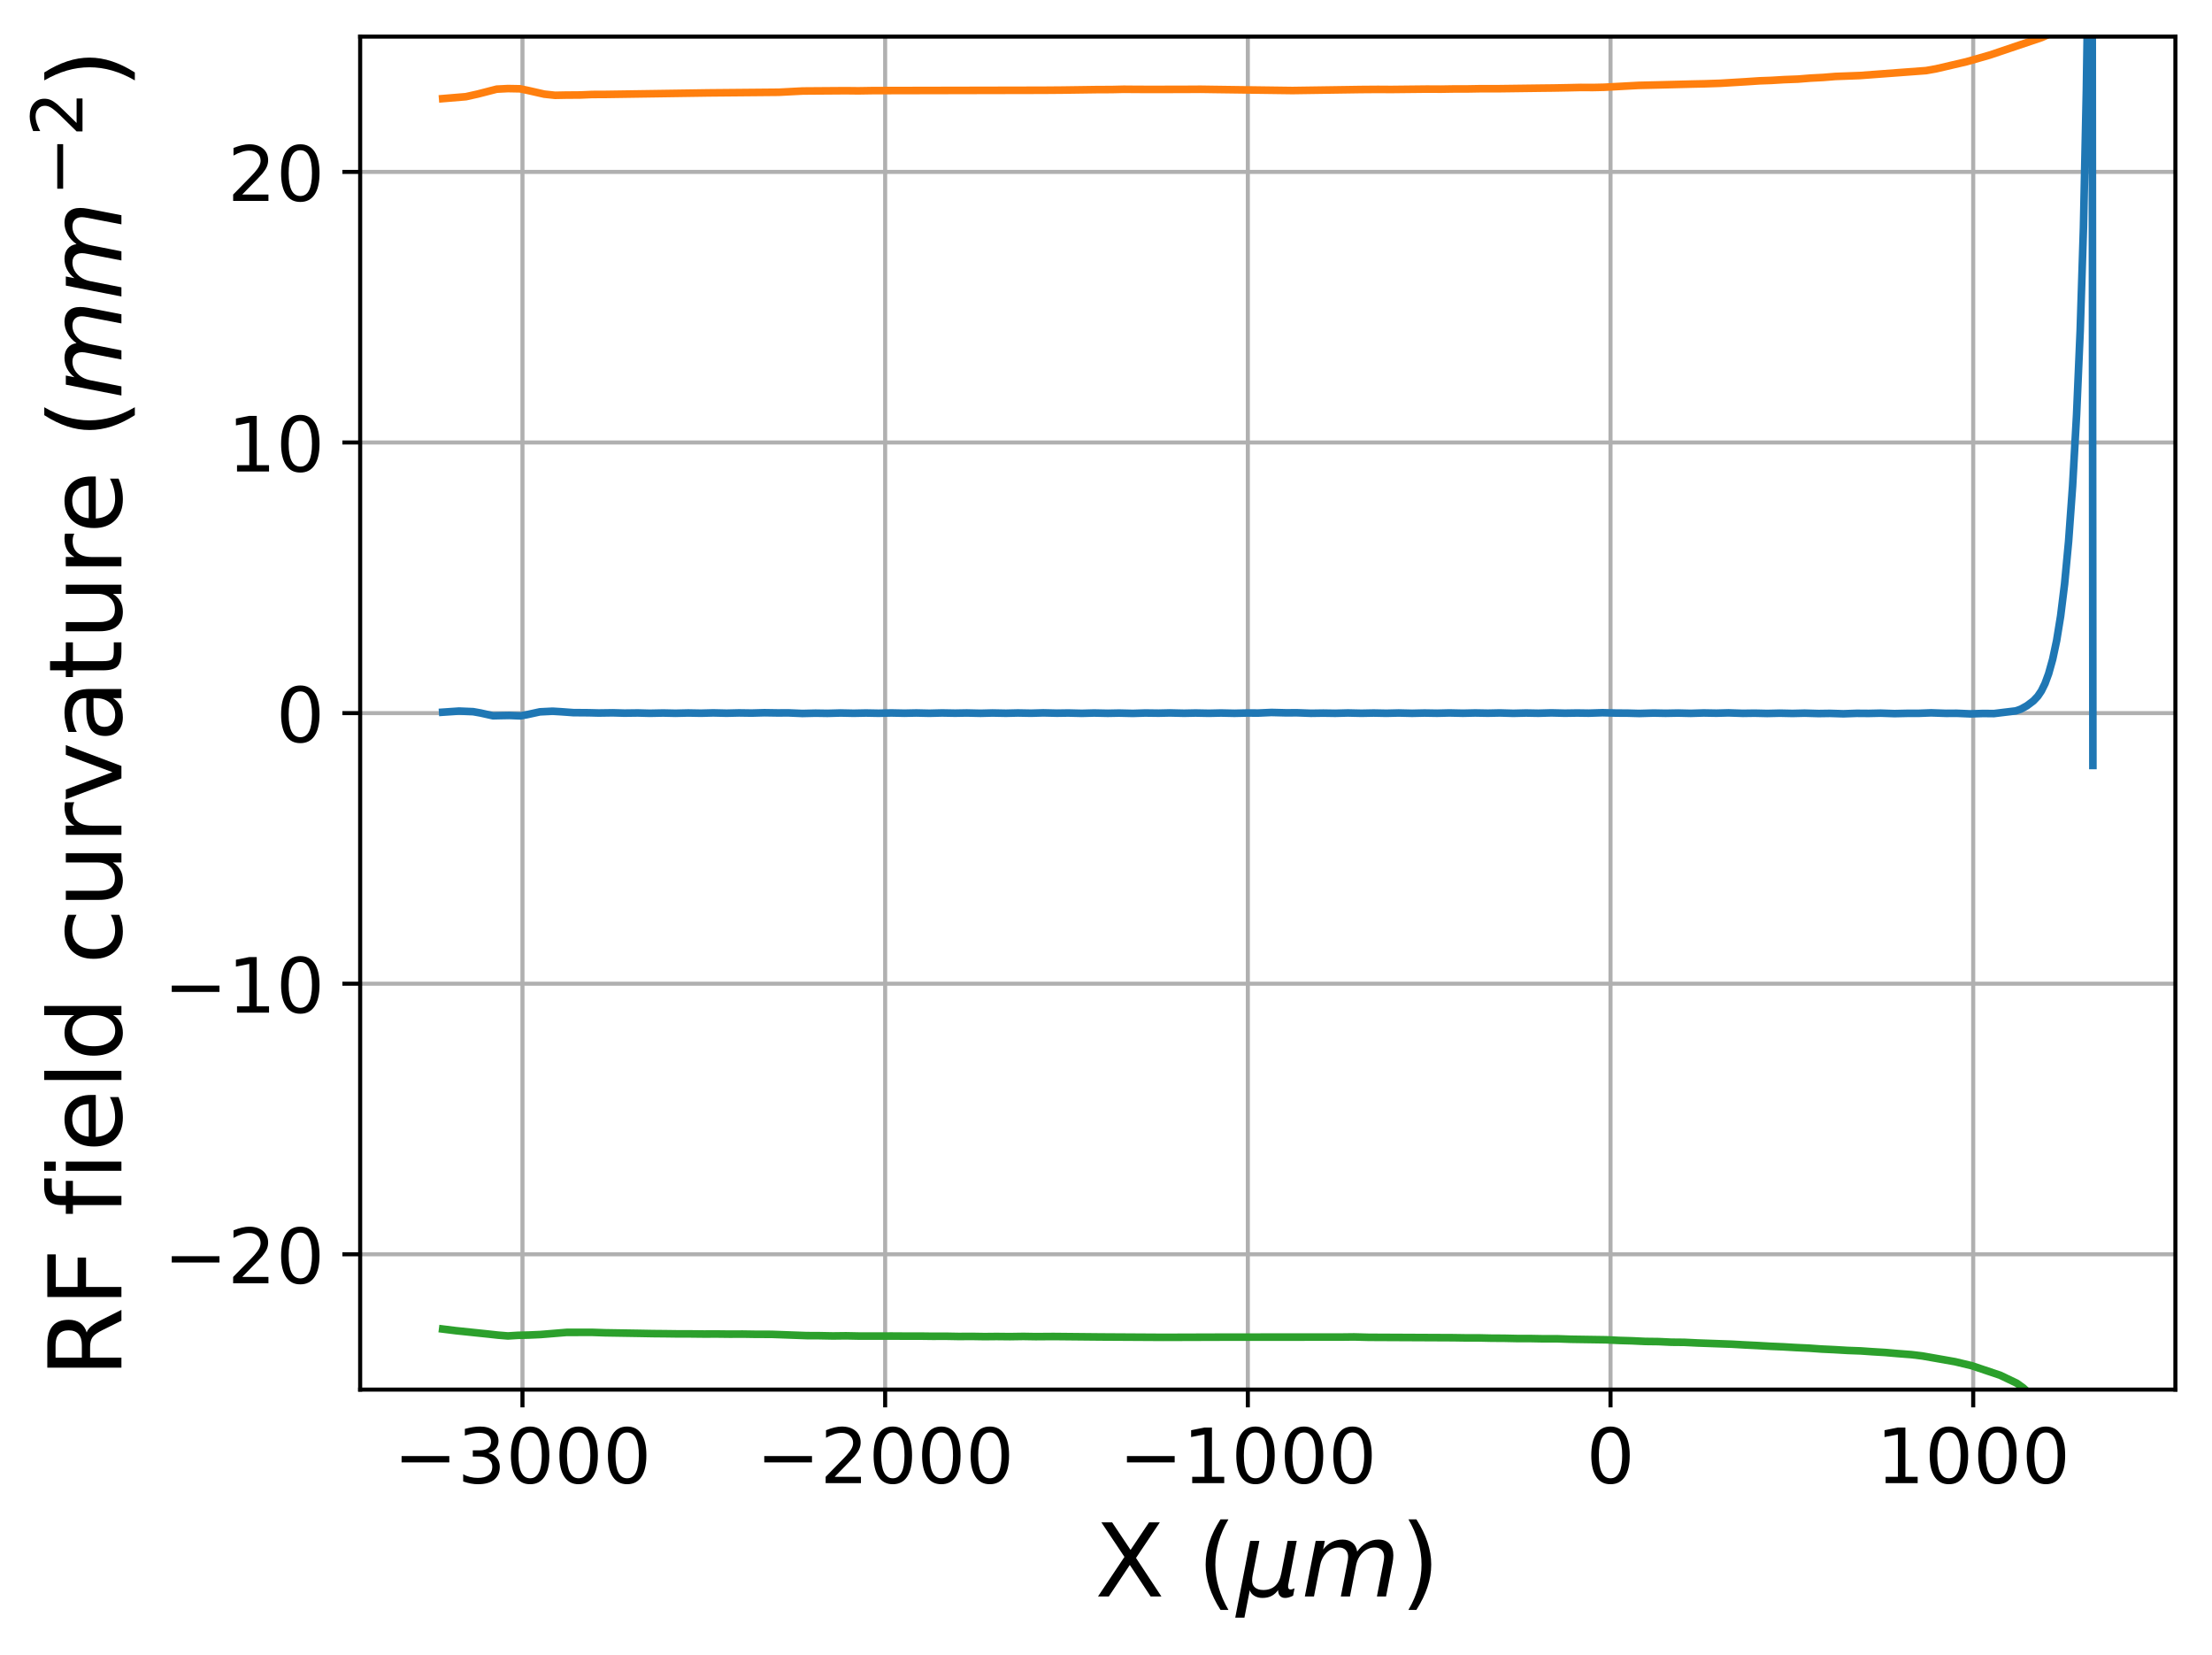
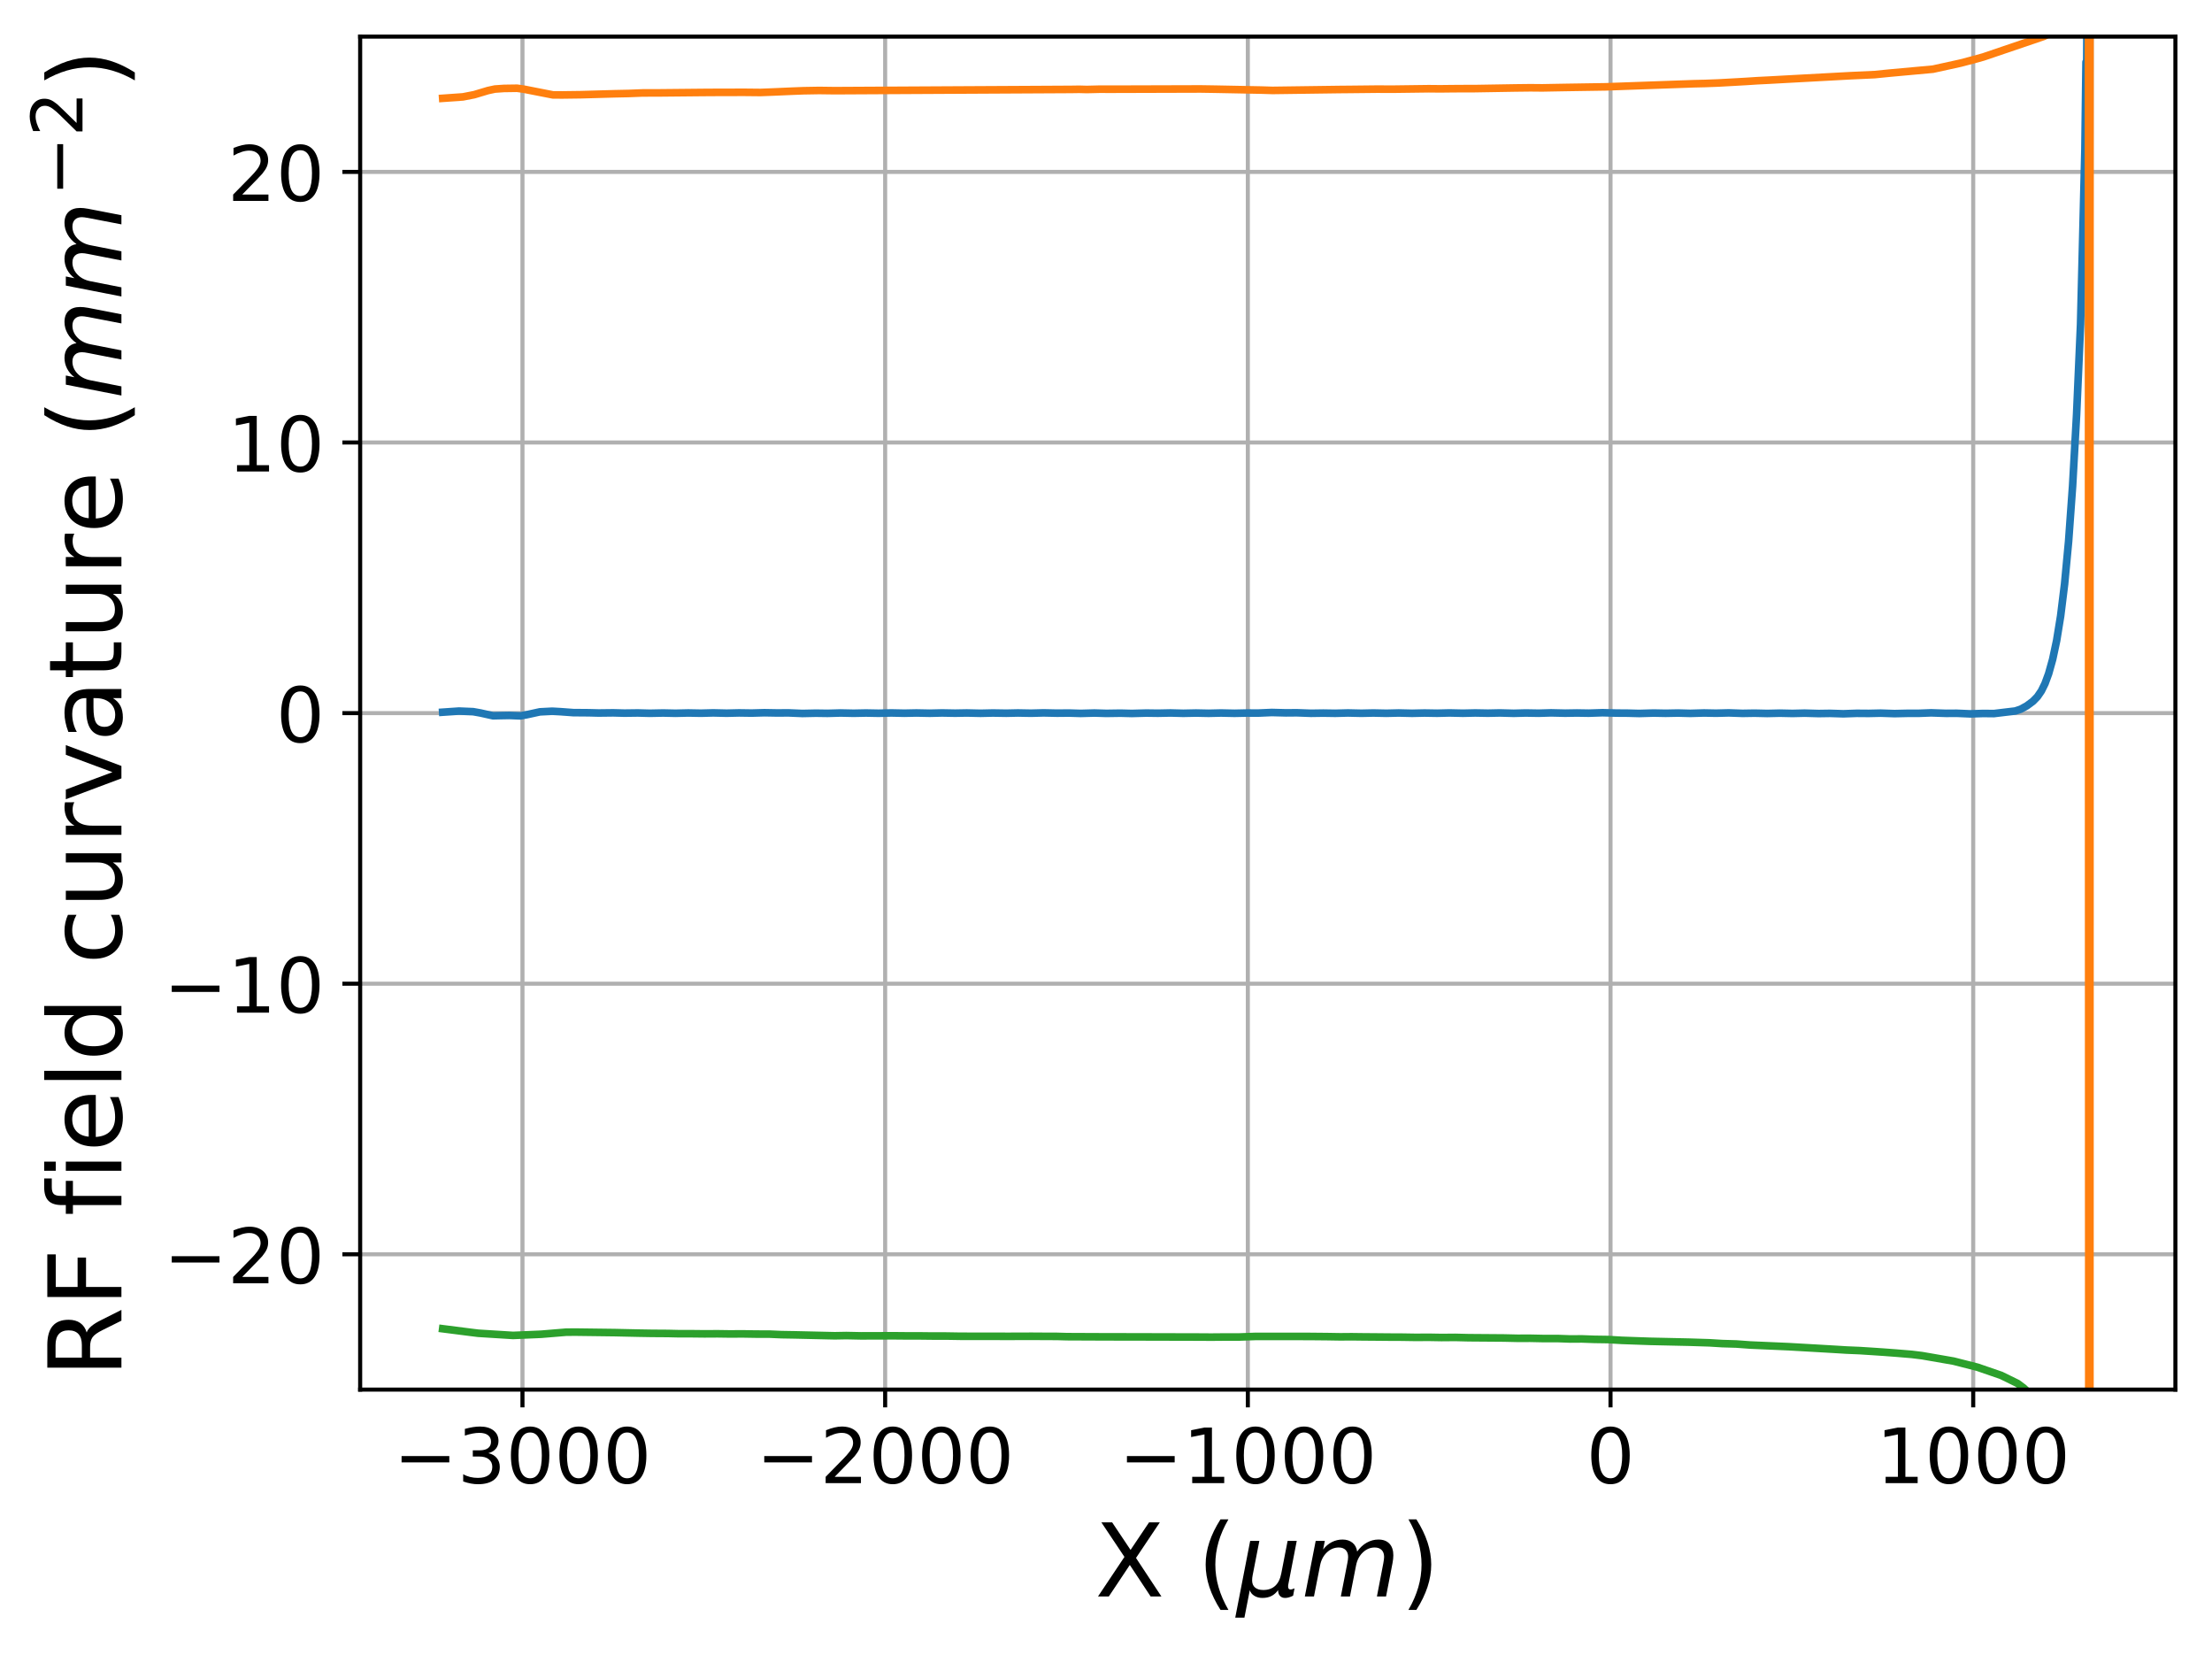
<svg xmlns="http://www.w3.org/2000/svg" xmlns:xlink="http://www.w3.org/1999/xlink" width="435.177pt" height="325.429pt" viewBox="0 0 435.177 325.429" version="1.1">
  <defs>
    <style type="text/css">*{stroke-linejoin: round; stroke-linecap: butt}</style>
  </defs>
  <g id="figure_1">
    <g id="patch_1">
      <path d="M 0 325.429  L 435.177 325.429  L 435.177 0  L 0 0  L 0 325.429  z " style="fill: none" />
    </g>
    <g id="axes_1">
      <g id="patch_2">
        <path d="M 70.857 273.312  L 427.977 273.312  L 427.977 7.2  L 70.857 7.2  L 70.857 273.312  z " style="fill: none" />
      </g>
      <g id="matplotlib.axis_1">
        <g id="xtick_1">
          <g id="line2d_1">
            <path d="M 102.787 273.312  L 102.787 7.2  " clip-path="url(#pb89c3edd3e)" style="fill: none; stroke: #b0b0b0; stroke-width: 0.8; stroke-linecap: square" />
          </g>
          <g id="line2d_2">
            <defs>
              <path id="md39032bed2" d="M 0 0  L 0 3.5  " style="stroke: #000000; stroke-width: 0.8" />
            </defs>
            <g>
              <use xlink:href="#md39032bed2" x="102.787" y="273.312" style="stroke: #000000; stroke-width: 0.8" />
            </g>
          </g>
          <g id="text_1">
            <g transform="translate(77.41508 291.7097)scale(0.15 -0.15)">
              <defs>
                <path id="DejaVuSans-2212" d="M 678 2272  L 4684 2272  L 4684 1741  L 678 1741  L 678 2272  z " transform="scale(0.015625)" />
                <path id="DejaVuSans-33" d="M 2597 2516  Q 3050 2419 3304 2112  Q 3559 1806 3559 1356  Q 3559 666 3084 287  Q 2609 -91 1734 -91  Q 1441 -91 1130 -33  Q 819 25 488 141  L 488 750  Q 750 597 1062 519  Q 1375 441 1716 441  Q 2309 441 2620 675  Q 2931 909 2931 1356  Q 2931 1769 2642 2001  Q 2353 2234 1838 2234  L 1294 2234  L 1294 2753  L 1863 2753  Q 2328 2753 2575 2939  Q 2822 3125 2822 3475  Q 2822 3834 2567 4026  Q 2313 4219 1838 4219  Q 1578 4219 1281 4162  Q 984 4106 628 3988  L 628 4550  Q 988 4650 1302 4700  Q 1616 4750 1894 4750  Q 2613 4750 3031 4423  Q 3450 4097 3450 3541  Q 3450 3153 3228 2886  Q 3006 2619 2597 2516  z " transform="scale(0.015625)" />
                <path id="DejaVuSans-30" d="M 2034 4250  Q 1547 4250 1301 3770  Q 1056 3291 1056 2328  Q 1056 1369 1301 889  Q 1547 409 2034 409  Q 2525 409 2770 889  Q 3016 1369 3016 2328  Q 3016 3291 2770 3770  Q 2525 4250 2034 4250  z M 2034 4750  Q 2819 4750 3233 4129  Q 3647 3509 3647 2328  Q 3647 1150 3233 529  Q 2819 -91 2034 -91  Q 1250 -91 836 529  Q 422 1150 422 2328  Q 422 3509 836 4129  Q 1250 4750 2034 4750  z " transform="scale(0.015625)" />
              </defs>
              <use xlink:href="#DejaVuSans-2212" />
              <use xlink:href="#DejaVuSans-33" x="83.789" />
              <use xlink:href="#DejaVuSans-30" x="147.412" />
              <use xlink:href="#DejaVuSans-30" x="211.035" />
              <use xlink:href="#DejaVuSans-30" x="274.658" />
            </g>
          </g>
        </g>
        <g id="xtick_2">
          <g id="line2d_3">
            <path d="M 174.14 273.312  L 174.14 7.2  " clip-path="url(#pb89c3edd3e)" style="fill: none; stroke: #b0b0b0; stroke-width: 0.8; stroke-linecap: square" />
          </g>
          <g id="line2d_4">
            <g>
              <use xlink:href="#md39032bed2" x="174.14" y="273.312" style="stroke: #000000; stroke-width: 0.8" />
            </g>
          </g>
          <g id="text_2">
            <g transform="translate(148.7677 291.7097)scale(0.15 -0.15)">
              <defs>
                <path id="DejaVuSans-32" d="M 1228 531  L 3431 531  L 3431 0  L 469 0  L 469 531  Q 828 903 1448 1529  Q 2069 2156 2228 2338  Q 2531 2678 2651 2914  Q 2772 3150 2772 3378  Q 2772 3750 2511 3984  Q 2250 4219 1831 4219  Q 1534 4219 1204 4116  Q 875 4013 500 3803  L 500 4441  Q 881 4594 1212 4672  Q 1544 4750 1819 4750  Q 2544 4750 2975 4387  Q 3406 4025 3406 3419  Q 3406 3131 3298 2873  Q 3191 2616 2906 2266  Q 2828 2175 2409 1742  Q 1991 1309 1228 531  z " transform="scale(0.015625)" />
              </defs>
              <use xlink:href="#DejaVuSans-2212" />
              <use xlink:href="#DejaVuSans-32" x="83.789" />
              <use xlink:href="#DejaVuSans-30" x="147.412" />
              <use xlink:href="#DejaVuSans-30" x="211.035" />
              <use xlink:href="#DejaVuSans-30" x="274.658" />
            </g>
          </g>
        </g>
        <g id="xtick_3">
          <g id="line2d_5">
            <path d="M 245.493 273.312  L 245.493 7.2  " clip-path="url(#pb89c3edd3e)" style="fill: none; stroke: #b0b0b0; stroke-width: 0.8; stroke-linecap: square" />
          </g>
          <g id="line2d_6">
            <g>
              <use xlink:href="#md39032bed2" x="245.493" y="273.312" style="stroke: #000000; stroke-width: 0.8" />
            </g>
          </g>
          <g id="text_3">
            <g transform="translate(220.1204 291.7097)scale(0.15 -0.15)">
              <defs>
                <path id="DejaVuSans-31" d="M 794 531  L 1825 531  L 1825 4091  L 703 3866  L 703 4441  L 1819 4666  L 2450 4666  L 2450 531  L 3481 531  L 3481 0  L 794 0  L 794 531  z " transform="scale(0.015625)" />
              </defs>
              <use xlink:href="#DejaVuSans-2212" />
              <use xlink:href="#DejaVuSans-31" x="83.789" />
              <use xlink:href="#DejaVuSans-30" x="147.412" />
              <use xlink:href="#DejaVuSans-30" x="211.035" />
              <use xlink:href="#DejaVuSans-30" x="274.658" />
            </g>
          </g>
        </g>
        <g id="xtick_4">
          <g id="line2d_7">
            <path d="M 316.845 273.312  L 316.845 7.2  " clip-path="url(#pb89c3edd3e)" style="fill: none; stroke: #b0b0b0; stroke-width: 0.8; stroke-linecap: square" />
          </g>
          <g id="line2d_8">
            <g>
              <use xlink:href="#md39032bed2" x="316.845" y="273.312" style="stroke: #000000; stroke-width: 0.8" />
            </g>
          </g>
          <g id="text_4">
            <g transform="translate(312.0734 291.7097)scale(0.15 -0.15)">
              <use xlink:href="#DejaVuSans-30" />
            </g>
          </g>
        </g>
        <g id="xtick_5">
          <g id="line2d_9">
            <path d="M 388.198 273.312  L 388.198 7.2  " clip-path="url(#pb89c3edd3e)" style="fill: none; stroke: #b0b0b0; stroke-width: 0.8; stroke-linecap: square" />
          </g>
          <g id="line2d_10">
            <g>
              <use xlink:href="#md39032bed2" x="388.198" y="273.312" style="stroke: #000000; stroke-width: 0.8" />
            </g>
          </g>
          <g id="text_5">
            <g transform="translate(369.1104 291.7097)scale(0.15 -0.15)">
              <use xlink:href="#DejaVuSans-31" />
              <use xlink:href="#DejaVuSans-30" x="63.623" />
              <use xlink:href="#DejaVuSans-30" x="127.246" />
              <use xlink:href="#DejaVuSans-30" x="190.869" />
            </g>
          </g>
        </g>
        <g id="text_6">
          <g transform="translate(215.417 314.0292)scale(0.2 -0.2)">
            <defs>
              <path id="DejaVuSans-58" d="M 403 4666  L 1081 4666  L 2241 2931  L 3406 4666  L 4084 4666  L 2584 2425  L 4184 0  L 3506 0  L 2194 1984  L 872 0  L 191 0  L 1856 2491  L 403 4666  z " transform="scale(0.015625)" />
              <path id="DejaVuSans-20" transform="scale(0.015625)" />
              <path id="DejaVuSans-28" d="M 1984 4856  Q 1566 4138 1362 3434  Q 1159 2731 1159 2009  Q 1159 1288 1364 580  Q 1569 -128 1984 -844  L 1484 -844  Q 1016 -109 783 600  Q 550 1309 550 2009  Q 550 2706 781 3412  Q 1013 4119 1484 4856  L 1984 4856  z " transform="scale(0.015625)" />
              <path id="DejaVuSans-Oblique-3bc" d="M -84 -1331  L 856 3500  L 1434 3500  L 1009 1322  Q 997 1256 987 1175  Q 978 1094 978 1013  Q 978 722 1161 565  Q 1344 409 1684 409  Q 2147 409 2431 671  Q 2716 934 2816 1459  L 3213 3500  L 3788 3500  L 3266 809  Q 3253 750 3248 706  Q 3244 663 3244 628  Q 3244 531 3283 486  Q 3322 441 3406 441  Q 3438 441 3492 456  Q 3547 472 3647 513  L 3559 50  Q 3422 -19 3297 -55  Q 3172 -91 3053 -91  Q 2847 -91 2730 40  Q 2613 172 2613 403  Q 2438 153 2195 31  Q 1953 -91 1625 -91  Q 1334 -91 1117 43  Q 900 178 831 397  L 494 -1331  L -84 -1331  z " transform="scale(0.015625)" />
              <path id="DejaVuSans-Oblique-6d" d="M 5747 2113  L 5338 0  L 4763 0  L 5166 2094  Q 5191 2228 5203 2325  Q 5216 2422 5216 2491  Q 5216 2772 5059 2928  Q 4903 3084 4622 3084  Q 4203 3084 3875 2770  Q 3547 2456 3450 1953  L 3066 0  L 2491 0  L 2900 2094  Q 2925 2209 2937 2307  Q 2950 2406 2950 2484  Q 2950 2769 2794 2926  Q 2638 3084 2363 3084  Q 1938 3084 1609 2770  Q 1281 2456 1184 1953  L 800 0  L 225 0  L 909 3500  L 1484 3500  L 1375 2956  Q 1609 3263 1923 3423  Q 2238 3584 2597 3584  Q 2978 3584 3223 3384  Q 3469 3184 3519 2828  Q 3781 3197 4126 3390  Q 4472 3584 4856 3584  Q 5306 3584 5551 3325  Q 5797 3066 5797 2591  Q 5797 2488 5784 2364  Q 5772 2241 5747 2113  z " transform="scale(0.015625)" />
              <path id="DejaVuSans-29" d="M 513 4856  L 1013 4856  Q 1481 4119 1714 3412  Q 1947 2706 1947 2009  Q 1947 1309 1714 600  Q 1481 -109 1013 -844  L 513 -844  Q 928 -128 1133 580  Q 1338 1288 1338 2009  Q 1338 2731 1133 3434  Q 928 4138 513 4856  z " transform="scale(0.015625)" />
            </defs>
            <use xlink:href="#DejaVuSans-58" transform="translate(0 0.125)" />
            <use xlink:href="#DejaVuSans-20" transform="translate(68.50586 0.125)" />
            <use xlink:href="#DejaVuSans-28" transform="translate(100.293 0.125)" />
            <use xlink:href="#DejaVuSans-Oblique-3bc" transform="translate(139.3066 0.125)" />
            <use xlink:href="#DejaVuSans-Oblique-6d" transform="translate(202.9297 0.125)" />
            <use xlink:href="#DejaVuSans-29" transform="translate(300.3418 0.125)" />
          </g>
        </g>
      </g>
      <g id="matplotlib.axis_2">
        <g id="ytick_1">
          <g id="line2d_11">
            <path d="M 70.857 246.701  L 427.977 246.701  " clip-path="url(#pb89c3edd3e)" style="fill: none; stroke: #b0b0b0; stroke-width: 0.8; stroke-linecap: square" />
          </g>
          <g id="line2d_12">
            <defs>
              <path id="m6f3f5b6aff" d="M 0 0  L -3.5 0  " style="stroke: #000000; stroke-width: 0.8" />
            </defs>
            <g>
              <use xlink:href="#m6f3f5b6aff" x="70.857" y="246.701" style="stroke: #000000; stroke-width: 0.8" />
            </g>
          </g>
          <g id="text_7">
            <g transform="translate(32.2 252.3996)scale(0.15 -0.15)">
              <use xlink:href="#DejaVuSans-2212" />
              <use xlink:href="#DejaVuSans-32" x="83.789" />
              <use xlink:href="#DejaVuSans-30" x="147.412" />
            </g>
          </g>
        </g>
        <g id="ytick_2">
          <g id="line2d_13">
            <path d="M 70.857 193.478  L 427.977 193.478  " clip-path="url(#pb89c3edd3e)" style="fill: none; stroke: #b0b0b0; stroke-width: 0.8; stroke-linecap: square" />
          </g>
          <g id="line2d_14">
            <g>
              <use xlink:href="#m6f3f5b6aff" x="70.857" y="193.478" style="stroke: #000000; stroke-width: 0.8" />
            </g>
          </g>
          <g id="text_8">
            <g transform="translate(32.2 199.1772)scale(0.15 -0.15)">
              <use xlink:href="#DejaVuSans-2212" />
              <use xlink:href="#DejaVuSans-31" x="83.789" />
              <use xlink:href="#DejaVuSans-30" x="147.412" />
            </g>
          </g>
        </g>
        <g id="ytick_3">
          <g id="line2d_15">
            <path d="M 70.857 140.256  L 427.977 140.256  " clip-path="url(#pb89c3edd3e)" style="fill: none; stroke: #b0b0b0; stroke-width: 0.8; stroke-linecap: square" />
          </g>
          <g id="line2d_16">
            <g>
              <use xlink:href="#m6f3f5b6aff" x="70.857" y="140.256" style="stroke: #000000; stroke-width: 0.8" />
            </g>
          </g>
          <g id="text_9">
            <g transform="translate(54.31328 145.9548)scale(0.15 -0.15)">
              <use xlink:href="#DejaVuSans-30" />
            </g>
          </g>
        </g>
        <g id="ytick_4">
          <g id="line2d_17">
            <path d="M 70.857 87.034  L 427.977 87.034  " clip-path="url(#pb89c3edd3e)" style="fill: none; stroke: #b0b0b0; stroke-width: 0.8; stroke-linecap: square" />
          </g>
          <g id="line2d_18">
            <g>
              <use xlink:href="#m6f3f5b6aff" x="70.857" y="87.034" style="stroke: #000000; stroke-width: 0.8" />
            </g>
          </g>
          <g id="text_10">
            <g transform="translate(44.76953 92.73243)scale(0.15 -0.15)">
              <use xlink:href="#DejaVuSans-31" />
              <use xlink:href="#DejaVuSans-30" x="63.623" />
            </g>
          </g>
        </g>
        <g id="ytick_5">
          <g id="line2d_19">
            <path d="M 70.857 33.811  L 427.977 33.811  " clip-path="url(#pb89c3edd3e)" style="fill: none; stroke: #b0b0b0; stroke-width: 0.8; stroke-linecap: square" />
          </g>
          <g id="line2d_20">
            <g>
              <use xlink:href="#m6f3f5b6aff" x="70.857" y="33.811" style="stroke: #000000; stroke-width: 0.8" />
            </g>
          </g>
          <g id="text_11">
            <g transform="translate(44.76953 39.51003)scale(0.15 -0.15)">
              <use xlink:href="#DejaVuSans-32" />
              <use xlink:href="#DejaVuSans-30" x="63.623" />
            </g>
          </g>
        </g>
        <g id="text_12">
          <g transform="translate(24.04062 270.956)rotate(-90)scale(0.2 -0.2)">
            <defs>
              <path id="DejaVuSans-52" d="M 2841 2188  Q 3044 2119 3236 1894  Q 3428 1669 3622 1275  L 4263 0  L 3584 0  L 2988 1197  Q 2756 1666 2539 1819  Q 2322 1972 1947 1972  L 1259 1972  L 1259 0  L 628 0  L 628 4666  L 2053 4666  Q 2853 4666 3247 4331  Q 3641 3997 3641 3322  Q 3641 2881 3436 2590  Q 3231 2300 2841 2188  z M 1259 4147  L 1259 2491  L 2053 2491  Q 2509 2491 2742 2702  Q 2975 2913 2975 3322  Q 2975 3731 2742 3939  Q 2509 4147 2053 4147  L 1259 4147  z " transform="scale(0.015625)" />
              <path id="DejaVuSans-46" d="M 628 4666  L 3309 4666  L 3309 4134  L 1259 4134  L 1259 2759  L 3109 2759  L 3109 2228  L 1259 2228  L 1259 0  L 628 0  L 628 4666  z " transform="scale(0.015625)" />
              <path id="DejaVuSans-66" d="M 2375 4863  L 2375 4384  L 1825 4384  Q 1516 4384 1395 4259  Q 1275 4134 1275 3809  L 1275 3500  L 2222 3500  L 2222 3053  L 1275 3053  L 1275 0  L 697 0  L 697 3053  L 147 3053  L 147 3500  L 697 3500  L 697 3744  Q 697 4328 969 4595  Q 1241 4863 1831 4863  L 2375 4863  z " transform="scale(0.015625)" />
              <path id="DejaVuSans-69" d="M 603 3500  L 1178 3500  L 1178 0  L 603 0  L 603 3500  z M 603 4863  L 1178 4863  L 1178 4134  L 603 4134  L 603 4863  z " transform="scale(0.015625)" />
              <path id="DejaVuSans-65" d="M 3597 1894  L 3597 1613  L 953 1613  Q 991 1019 1311 708  Q 1631 397 2203 397  Q 2534 397 2845 478  Q 3156 559 3463 722  L 3463 178  Q 3153 47 2828 -22  Q 2503 -91 2169 -91  Q 1331 -91 842 396  Q 353 884 353 1716  Q 353 2575 817 3079  Q 1281 3584 2069 3584  Q 2775 3584 3186 3129  Q 3597 2675 3597 1894  z M 3022 2063  Q 3016 2534 2758 2815  Q 2500 3097 2075 3097  Q 1594 3097 1305 2825  Q 1016 2553 972 2059  L 3022 2063  z " transform="scale(0.015625)" />
              <path id="DejaVuSans-6c" d="M 603 4863  L 1178 4863  L 1178 0  L 603 0  L 603 4863  z " transform="scale(0.015625)" />
              <path id="DejaVuSans-64" d="M 2906 2969  L 2906 4863  L 3481 4863  L 3481 0  L 2906 0  L 2906 525  Q 2725 213 2448 61  Q 2172 -91 1784 -91  Q 1150 -91 751 415  Q 353 922 353 1747  Q 353 2572 751 3078  Q 1150 3584 1784 3584  Q 2172 3584 2448 3432  Q 2725 3281 2906 2969  z M 947 1747  Q 947 1113 1208 752  Q 1469 391 1925 391  Q 2381 391 2643 752  Q 2906 1113 2906 1747  Q 2906 2381 2643 2742  Q 2381 3103 1925 3103  Q 1469 3103 1208 2742  Q 947 2381 947 1747  z " transform="scale(0.015625)" />
              <path id="DejaVuSans-63" d="M 3122 3366  L 3122 2828  Q 2878 2963 2633 3030  Q 2388 3097 2138 3097  Q 1578 3097 1268 2742  Q 959 2388 959 1747  Q 959 1106 1268 751  Q 1578 397 2138 397  Q 2388 397 2633 464  Q 2878 531 3122 666  L 3122 134  Q 2881 22 2623 -34  Q 2366 -91 2075 -91  Q 1284 -91 818 406  Q 353 903 353 1747  Q 353 2603 823 3093  Q 1294 3584 2113 3584  Q 2378 3584 2631 3529  Q 2884 3475 3122 3366  z " transform="scale(0.015625)" />
              <path id="DejaVuSans-75" d="M 544 1381  L 544 3500  L 1119 3500  L 1119 1403  Q 1119 906 1312 657  Q 1506 409 1894 409  Q 2359 409 2629 706  Q 2900 1003 2900 1516  L 2900 3500  L 3475 3500  L 3475 0  L 2900 0  L 2900 538  Q 2691 219 2414 64  Q 2138 -91 1772 -91  Q 1169 -91 856 284  Q 544 659 544 1381  z M 1991 3584  L 1991 3584  z " transform="scale(0.015625)" />
              <path id="DejaVuSans-72" d="M 2631 2963  Q 2534 3019 2420 3045  Q 2306 3072 2169 3072  Q 1681 3072 1420 2755  Q 1159 2438 1159 1844  L 1159 0  L 581 0  L 581 3500  L 1159 3500  L 1159 2956  Q 1341 3275 1631 3429  Q 1922 3584 2338 3584  Q 2397 3584 2469 3576  Q 2541 3569 2628 3553  L 2631 2963  z " transform="scale(0.015625)" />
              <path id="DejaVuSans-76" d="M 191 3500  L 800 3500  L 1894 563  L 2988 3500  L 3597 3500  L 2284 0  L 1503 0  L 191 3500  z " transform="scale(0.015625)" />
              <path id="DejaVuSans-61" d="M 2194 1759  Q 1497 1759 1228 1600  Q 959 1441 959 1056  Q 959 750 1161 570  Q 1363 391 1709 391  Q 2188 391 2477 730  Q 2766 1069 2766 1631  L 2766 1759  L 2194 1759  z M 3341 1997  L 3341 0  L 2766 0  L 2766 531  Q 2569 213 2275 61  Q 1981 -91 1556 -91  Q 1019 -91 701 211  Q 384 513 384 1019  Q 384 1609 779 1909  Q 1175 2209 1959 2209  L 2766 2209  L 2766 2266  Q 2766 2663 2505 2880  Q 2244 3097 1772 3097  Q 1472 3097 1187 3025  Q 903 2953 641 2809  L 641 3341  Q 956 3463 1253 3523  Q 1550 3584 1831 3584  Q 2591 3584 2966 3190  Q 3341 2797 3341 1997  z " transform="scale(0.015625)" />
              <path id="DejaVuSans-74" d="M 1172 4494  L 1172 3500  L 2356 3500  L 2356 3053  L 1172 3053  L 1172 1153  Q 1172 725 1289 603  Q 1406 481 1766 481  L 2356 481  L 2356 0  L 1766 0  Q 1100 0 847 248  Q 594 497 594 1153  L 594 3053  L 172 3053  L 172 3500  L 594 3500  L 594 4494  L 1172 4494  z " transform="scale(0.015625)" />
            </defs>
            <use xlink:href="#DejaVuSans-52" transform="translate(0 0.765625)" />
            <use xlink:href="#DejaVuSans-46" transform="translate(69.48242 0.765625)" />
            <use xlink:href="#DejaVuSans-20" transform="translate(127.002 0.765625)" />
            <use xlink:href="#DejaVuSans-66" transform="translate(158.7891 0.765625)" />
            <use xlink:href="#DejaVuSans-69" transform="translate(193.9941 0.765625)" />
            <use xlink:href="#DejaVuSans-65" transform="translate(221.7773 0.765625)" />
            <use xlink:href="#DejaVuSans-6c" transform="translate(283.3008 0.765625)" />
            <use xlink:href="#DejaVuSans-64" transform="translate(311.084 0.765625)" />
            <use xlink:href="#DejaVuSans-20" transform="translate(374.5605 0.765625)" />
            <use xlink:href="#DejaVuSans-63" transform="translate(406.3477 0.765625)" />
            <use xlink:href="#DejaVuSans-75" transform="translate(461.3281 0.765625)" />
            <use xlink:href="#DejaVuSans-72" transform="translate(524.707 0.765625)" />
            <use xlink:href="#DejaVuSans-76" transform="translate(565.8203 0.765625)" />
            <use xlink:href="#DejaVuSans-61" transform="translate(625 0.765625)" />
            <use xlink:href="#DejaVuSans-74" transform="translate(686.2793 0.765625)" />
            <use xlink:href="#DejaVuSans-75" transform="translate(725.4883 0.765625)" />
            <use xlink:href="#DejaVuSans-72" transform="translate(788.8672 0.765625)" />
            <use xlink:href="#DejaVuSans-65" transform="translate(829.9805 0.765625)" />
            <use xlink:href="#DejaVuSans-20" transform="translate(891.5039 0.765625)" />
            <use xlink:href="#DejaVuSans-28" transform="translate(923.291 0.765625)" />
            <use xlink:href="#DejaVuSans-Oblique-6d" transform="translate(962.3047 0.765625)" />
            <use xlink:href="#DejaVuSans-Oblique-6d" transform="translate(1059.717 0.765625)" />
            <use xlink:href="#DejaVuSans-2212" transform="translate(1161.779 39.04688)scale(0.7)" />
            <use xlink:href="#DejaVuSans-32" transform="translate(1220.431 39.04688)scale(0.7)" />
            <use xlink:href="#DejaVuSans-29" transform="translate(1267.702 0.765625)" />
          </g>
        </g>
      </g>
      <g id="line2d_21">
-         <path d="M 87.09 140.078  L 88.445 139.985  L 90.301 139.858  L 93.083 139.974  L 94.51 140.23  L 97.008 140.784  L 98.363 140.749  L 100.219 140.716  L 102.359 140.804  L 103.572 140.587  L 106.212 140.01  L 108.71 139.884  L 110.351 139.985  L 112.777 140.163  L 115.845 140.188  L 117.771 140.238  L 120.554 140.198  L 122.837 140.261  L 125.477 140.226  L 127.832 140.288  L 130.472 140.235  L 132.898 140.288  L 135.396 140.229  L 137.893 140.276  L 140.319 140.213  L 142.959 140.273  L 145.385 140.216  L 147.882 140.252  L 150.38 140.182  L 153.02 140.224  L 155.089 140.211  L 157.872 140.326  L 160.44 140.265  L 162.795 140.303  L 165.364 140.232  L 167.932 140.286  L 170.358 140.237  L 172.856 140.284  L 175.353 140.224  L 177.922 140.277  L 180.276 140.228  L 182.845 140.286  L 185.342 140.224  L 187.911 140.271  L 190.194 140.23  L 192.906 140.291  L 195.26 140.232  L 197.9 140.283  L 200.255 140.227  L 202.824 140.276  L 205.25 140.207  L 207.961 140.269  L 210.173 140.235  L 212.813 140.3  L 215.239 140.236  L 217.951 140.292  L 220.162 140.249  L 222.874 140.311  L 225.3 140.235  L 227.94 140.27  L 230.152 140.22  L 232.935 140.285  L 235.218 140.238  L 237.858 140.288  L 240.213 140.236  L 242.853 140.293  L 245.279 140.237  L 247.562 140.247  L 250.131 140.131  L 253.056 140.204  L 255.125 140.19  L 257.908 140.291  L 260.334 140.255  L 262.689 140.292  L 265.186 140.226  L 267.826 140.287  L 270.252 140.239  L 272.749 140.288  L 275.175 140.231  L 277.815 140.293  L 280.241 140.239  L 282.739 140.281  L 285.165 140.222  L 287.805 140.28  L 290.231 140.226  L 292.728 140.272  L 295.083 140.223  L 297.723 140.298  L 300.22 140.237  L 302.646 140.282  L 305.215 140.21  L 307.855 140.274  L 310.281 140.236  L 312.564 140.269  L 315.276 140.18  L 317.987 140.251  L 320.128 140.261  L 322.482 140.326  L 325.336 140.245  L 327.691 140.291  L 330.117 140.244  L 332.614 140.302  L 335.183 140.226  L 337.68 140.271  L 340.035 140.208  L 342.889 140.302  L 345.172 140.268  L 347.67 140.325  L 350.167 140.267  L 352.664 140.321  L 355.019 140.264  L 357.802 140.342  L 360.014 140.308  L 362.654 140.388  L 365.294 140.298  L 367.648 140.316  L 370.003 140.264  L 372.714 140.355  L 375.283 140.297  L 377.424 140.298  L 379.921 140.204  L 382.846 140.303  L 384.916 140.289  L 387.627 140.405  L 390.196 140.326  L 392.265 140.348  L 396.546 139.827  L 397.545 139.488  L 398.758 138.818  L 400.042 137.853  L 400.899 136.948  L 401.612 135.891  L 402.326 134.44  L 403.039 132.5  L 403.824 129.691  L 404.609 126.007  L 405.394 121.179  L 406.179 114.825  L 406.964 106.477  L 407.749 95.607  L 408.533 81.576  L 409.247 65.015  L 409.889 44.714  L 410.46 17.763  L 410.743 -1  M 411.615 -1  L 411.744 150.553  L 411.744 150.553  " clip-path="url(#pb89c3edd3e)" style="fill: none; stroke: #1f77b4; stroke-width: 1.5; stroke-linecap: square" />
+         <path d="M 87.09 140.078  L 88.445 139.985  L 90.301 139.858  L 93.083 139.974  L 94.51 140.23  L 97.008 140.784  L 98.363 140.749  L 100.219 140.716  L 102.359 140.804  L 103.572 140.587  L 106.212 140.01  L 108.638 139.885  L 110.279 139.977  L 112.777 140.163  L 115.845 140.188  L 117.771 140.238  L 120.626 140.204  L 122.837 140.261  L 125.477 140.226  L 127.832 140.288  L 130.472 140.235  L 132.898 140.288  L 135.396 140.229  L 137.893 140.276  L 140.319 140.213  L 142.959 140.273  L 145.385 140.216  L 147.882 140.252  L 150.38 140.182  L 152.948 140.228  L 155.089 140.211  L 157.872 140.326  L 160.512 140.27  L 162.795 140.303  L 165.364 140.232  L 167.932 140.286  L 170.358 140.237  L 172.856 140.284  L 175.353 140.224  L 177.922 140.277  L 180.276 140.229  L 182.916 140.281  L 185.342 140.224  L 187.911 140.271  L 190.194 140.23  L 192.906 140.291  L 195.332 140.236  L 197.972 140.278  L 200.255 140.228  L 202.824 140.276  L 205.321 140.211  L 207.961 140.268  L 210.316 140.245  L 212.599 140.315  L 215.31 140.24  L 217.665 140.31  L 220.448 140.268  L 222.66 140.325  L 225.514 140.248  L 227.797 140.279  L 230.295 140.229  L 232.792 140.294  L 235.289 140.242  L 237.787 140.293  L 240.213 140.236  L 242.853 140.293  L 245.35 140.24  L 247.491 140.253  L 250.202 140.136  L 252.985 140.208  L 255.125 140.19  L 257.908 140.291  L 260.334 140.255  L 262.689 140.292  L 265.186 140.226  L 267.826 140.287  L 270.181 140.235  L 272.749 140.289  L 275.175 140.231  L 277.815 140.293  L 280.241 140.239  L 282.739 140.281  L 285.165 140.222  L 287.805 140.28  L 290.231 140.226  L 292.728 140.272  L 295.083 140.223  L 297.794 140.294  L 300.149 140.233  L 302.717 140.277  L 305.143 140.206  L 307.926 140.27  L 310.209 140.232  L 312.564 140.269  L 315.276 140.18  L 317.987 140.251  L 320.199 140.266  L 322.482 140.326  L 325.336 140.245  L 327.691 140.291  L 330.117 140.244  L 332.543 140.307  L 335.254 140.23  L 337.609 140.276  L 340.106 140.213  L 342.818 140.307  L 345.172 140.268  L 347.67 140.325  L 350.167 140.267  L 352.664 140.321  L 355.019 140.264  L 357.802 140.342  L 360.014 140.308  L 362.654 140.389  L 365.294 140.298  L 367.648 140.316  L 370.003 140.264  L 372.714 140.355  L 375.283 140.297  L 377.424 140.298  L 379.921 140.204  L 382.846 140.303  L 384.916 140.289  L 387.627 140.405  L 390.196 140.326  L 392.265 140.348  L 396.475 139.844  L 397.545 139.488  L 398.758 138.819  L 399.971 137.916  L 400.827 137.036  L 401.612 135.891  L 402.326 134.44  L 403.039 132.5  L 403.824 129.691  L 404.609 126.007  L 405.394 121.179  L 406.179 114.825  L 406.964 106.477  L 407.749 95.607  L 408.533 81.582  L 409.318 63.796  L 410.175 29.426  L 410.389 12.203  L 410.46 15.261  L 410.531 13.359  L 410.594 -1  M 411.048 -1  L 411.102 43.708  L 411.132 -1  " clip-path="url(#pb89c3edd3e)" style="fill: none; stroke: #1f77b4; stroke-width: 1.5; stroke-linecap: square" />
      </g>
      <g id="line2d_22">
-         <path d="M 87.09 19.397  L 91.656 19.017  L 94.011 18.49  L 97.721 17.534  L 99.933 17.422  L 102.288 17.466  L 103.715 17.754  L 107.069 18.515  L 109.209 18.745  L 111.207 18.706  L 114.204 18.682  L 116.487 18.582  L 119.198 18.569  L 139.391 18.269  L 153.234 18.144  L 155.588 18.02  L 157.943 17.9  L 166.363 17.839  L 168.86 17.866  L 171.785 17.819  L 203.323 17.754  L 205.821 17.746  L 209.031 17.72  L 215.739 17.625  L 218.735 17.612  L 221.09 17.556  L 223.302 17.576  L 226.299 17.588  L 232.935 17.576  L 236.217 17.556  L 238.857 17.596  L 254.269 17.807  L 267.683 17.608  L 271.108 17.581  L 273.677 17.598  L 280.741 17.522  L 283.452 17.537  L 285.95 17.497  L 288.518 17.496  L 291.158 17.449  L 294.441 17.452  L 303.217 17.336  L 305.643 17.309  L 308.497 17.256  L 310.994 17.199  L 313.349 17.211  L 315.561 17.162  L 322.339 16.795  L 326.478 16.697  L 333.114 16.528  L 335.326 16.482  L 338.465 16.379  L 340.677 16.244  L 343.46 16.078  L 346.171 15.897  L 348.455 15.814  L 351.023 15.66  L 353.735 15.559  L 356.161 15.364  L 358.658 15.234  L 361.084 15.037  L 363.225 14.958  L 365.936 14.855  L 378.922 13.886  L 380.849 13.545  L 386.842 12.15  L 391.48 10.825  L 401.684 7.381  L 403.182 6.675  L 403.967 6.073  L 404.609 5.321  L 405.251 4.21  L 405.822 2.787  L 406.393 0.796  L 406.782 -1  L 406.782 -1  " clip-path="url(#pb89c3edd3e)" style="fill: none; stroke: #ff7f0e; stroke-width: 1.5; stroke-linecap: square" />
+         <path d="M 87.09 19.336  L 91.086 19.054  L 93.297 18.622  L 96.009 17.808  L 97.365 17.516  L 99.148 17.394  L 101.717 17.356  L 103.073 17.543  L 108.781 18.662  L 110.636 18.674  L 114.275 18.626  L 120.911 18.441  L 123.694 18.384  L 126.405 18.279  L 129.687 18.27  L 138.321 18.186  L 140.961 18.17  L 143.53 18.169  L 146.027 18.154  L 149.595 18.189  L 151.878 18.103  L 155.945 17.928  L 158.086 17.846  L 161.154 17.794  L 164.222 17.834  L 210.744 17.586  L 212.314 17.562  L 213.812 17.603  L 216.309 17.542  L 218.521 17.548  L 236.217 17.496  L 239.142 17.542  L 248.133 17.716  L 250.345 17.784  L 263.474 17.606  L 265.614 17.587  L 268.183 17.56  L 270.894 17.531  L 273.962 17.543  L 281.098 17.451  L 283.31 17.473  L 285.736 17.446  L 288.162 17.43  L 290.159 17.429  L 298.151 17.296  L 301.076 17.262  L 303.431 17.284  L 305.786 17.24  L 308.283 17.196  L 315.846 17.081  L 333.185 16.47  L 335.397 16.419  L 338.037 16.322  L 340.891 16.165  L 343.531 16.016  L 345.743 15.873  L 348.026 15.76  L 351.594 15.565  L 364.009 14.893  L 368.79 14.675  L 371.787 14.377  L 380.278 13.604  L 385.701 12.414  L 388.055 11.794  L 390.196 11.202  L 402.04 7.174  L 403.325 6.517  L 404.11 5.866  L 404.752 5.047  L 405.394 3.836  L 405.965 2.289  L 406.536 0.119  L 406.77 -1  M 410.872 -1  L 410.943 326.429  M 411.156 326.429  L 411.179 -1  L 411.179 -1  " clip-path="url(#pb89c3edd3e)" style="fill: none; stroke: #ff7f0e; stroke-width: 1.5; stroke-linecap: square" />
      </g>
      <g id="line2d_23">
-         <path d="M 87.09 261.399  L 89.658 261.72  L 95.937 262.374  L 98.007 262.602  L 99.933 262.759  L 101.86 262.638  L 104.072 262.581  L 106.355 262.479  L 111.492 262.058  L 113.419 262.057  L 116.487 262.052  L 119.056 262.139  L 125.763 262.249  L 128.474 262.299  L 130.9 262.321  L 133.469 262.355  L 135.966 262.358  L 138.535 262.385  L 141.032 262.377  L 143.601 262.407  L 146.098 262.394  L 148.667 262.435  L 151.807 262.443  L 158.728 262.695  L 161.154 262.706  L 163.865 262.76  L 166.434 262.729  L 169.145 262.785  L 175.567 262.778  L 178.564 262.797  L 180.99 262.791  L 183.487 262.824  L 186.127 262.817  L 188.625 262.863  L 191.193 262.848  L 193.691 262.89  L 196.045 262.866  L 198.685 262.893  L 201.325 262.853  L 203.751 262.894  L 207.248 262.869  L 216.523 262.959  L 228.867 263.031  L 242.068 262.99  L 263.759 262.982  L 266.399 262.95  L 269.253 263.026  L 285.878 263.104  L 288.376 263.143  L 291.016 263.145  L 293.513 263.202  L 295.796 263.211  L 298.436 263.267  L 300.934 263.268  L 303.574 263.319  L 306.356 263.317  L 308.996 263.409  L 315.989 263.517  L 318.486 263.642  L 321.055 263.714  L 323.695 263.839  L 326.264 263.87  L 328.833 263.991  L 331.33 264.014  L 333.97 264.142  L 340.748 264.382  L 343.246 264.524  L 345.743 264.646  L 348.312 264.793  L 350.738 264.896  L 353.306 265.044  L 355.947 265.167  L 358.373 265.337  L 360.799 265.451  L 363.51 265.61  L 366.079 265.703  L 368.291 265.858  L 370.859 266.01  L 373.285 266.221  L 376.068 266.436  L 378.209 266.696  L 384.63 267.826  L 387.913 268.614  L 393.478 270.478  L 396.76 272.047  L 398.045 272.969  L 399.258 274.108  L 400.328 275.392  L 401.184 276.747  L 401.969 278.41  L 402.754 280.642  L 403.539 283.642  L 404.252 287.314  L 404.966 292.15  L 405.679 298.64  L 406.393 307.339  L 407.106 319.011  L 407.469 326.429  M 411.681 326.429  L 411.744 317.987  L 411.744 317.987  " clip-path="url(#pb89c3edd3e)" style="fill: none; stroke: #2ca02c; stroke-width: 1.5; stroke-linecap: square" />
+         <path d="M 87.09 261.343  L 92.299 262.009  L 94.082 262.23  L 100.932 262.655  L 104.072 262.526  L 106.498 262.422  L 111.35 262.021  L 113.133 262.003  L 120.982 262.103  L 123.266 262.154  L 125.763 262.208  L 128.26 262.249  L 131.4 262.27  L 133.612 262.321  L 135.966 262.319  L 138.606 262.348  L 141.175 262.333  L 143.601 262.367  L 146.098 262.352  L 148.667 262.394  L 151.378 262.401  L 153.733 262.504  L 156.445 262.55  L 164.222 262.726  L 166.505 262.684  L 169.359 262.744  L 175.924 262.725  L 178.493 262.749  L 180.918 262.749  L 183.416 262.777  L 186.056 262.777  L 188.981 262.824  L 195.831 262.831  L 198.4 262.839  L 200.755 262.829  L 203.038 262.824  L 205.678 262.841  L 207.961 262.848  L 209.888 262.903  L 217.808 262.937  L 222.303 262.942  L 235.931 262.976  L 238.286 262.991  L 240.997 262.968  L 243.852 262.966  L 247.062 262.851  L 257.551 262.858  L 261.119 262.892  L 263.688 262.933  L 265.899 262.915  L 268.111 262.942  L 270.68 262.962  L 273.249 262.986  L 275.818 262.997  L 278.529 263.04  L 281.098 263.024  L 283.595 263.067  L 286.306 263.045  L 288.875 263.107  L 295.868 263.161  L 298.508 263.221  L 301.076 263.216  L 303.574 263.269  L 306.428 263.267  L 308.925 263.357  L 311.208 263.342  L 313.634 263.429  L 316.417 263.47  L 319.057 263.624  L 324.623 263.818  L 332.329 263.986  L 336.325 264.11  L 338.822 264.262  L 341.605 264.344  L 344.316 264.542  L 351.951 264.874  L 357.374 265.183  L 361.084 265.399  L 363.296 265.534  L 365.865 265.641  L 368.219 265.791  L 370.502 265.943  L 373 266.129  L 376.139 266.39  L 378.137 266.635  L 384.345 267.713  L 389.054 268.915  L 393.692 270.512  L 396.903 272.087  L 398.116 272.985  L 399.4 274.214  L 400.471 275.535  L 401.327 276.953  L 402.112 278.706  L 402.825 280.822  L 403.539 283.597  L 404.252 287.249  L 404.966 292.099  L 405.679 298.574  L 406.393 307.268  L 407.106 318.956  L 407.472 326.429  L 407.472 326.429  " clip-path="url(#pb89c3edd3e)" style="fill: none; stroke: #2ca02c; stroke-width: 1.5; stroke-linecap: square" />
      </g>
      <g id="patch_3">
        <path d="M 70.857 273.312  L 70.857 7.2  " style="fill: none; stroke: #000000; stroke-width: 0.8; stroke-linejoin: miter; stroke-linecap: square" />
      </g>
      <g id="patch_4">
        <path d="M 427.977 273.312  L 427.977 7.2  " style="fill: none; stroke: #000000; stroke-width: 0.8; stroke-linejoin: miter; stroke-linecap: square" />
      </g>
      <g id="patch_5">
        <path d="M 70.857 273.312  L 427.977 273.312  " style="fill: none; stroke: #000000; stroke-width: 0.8; stroke-linejoin: miter; stroke-linecap: square" />
      </g>
      <g id="patch_6">
        <path d="M 70.857 7.2  L 427.977 7.2  " style="fill: none; stroke: #000000; stroke-width: 0.8; stroke-linejoin: miter; stroke-linecap: square" />
      </g>
    </g>
  </g>
  <defs>
    <clipPath id="pb89c3edd3e">
      <rect x="70.857" y="7.2" width="357.12" height="266.112" />
    </clipPath>
  </defs>
</svg>
